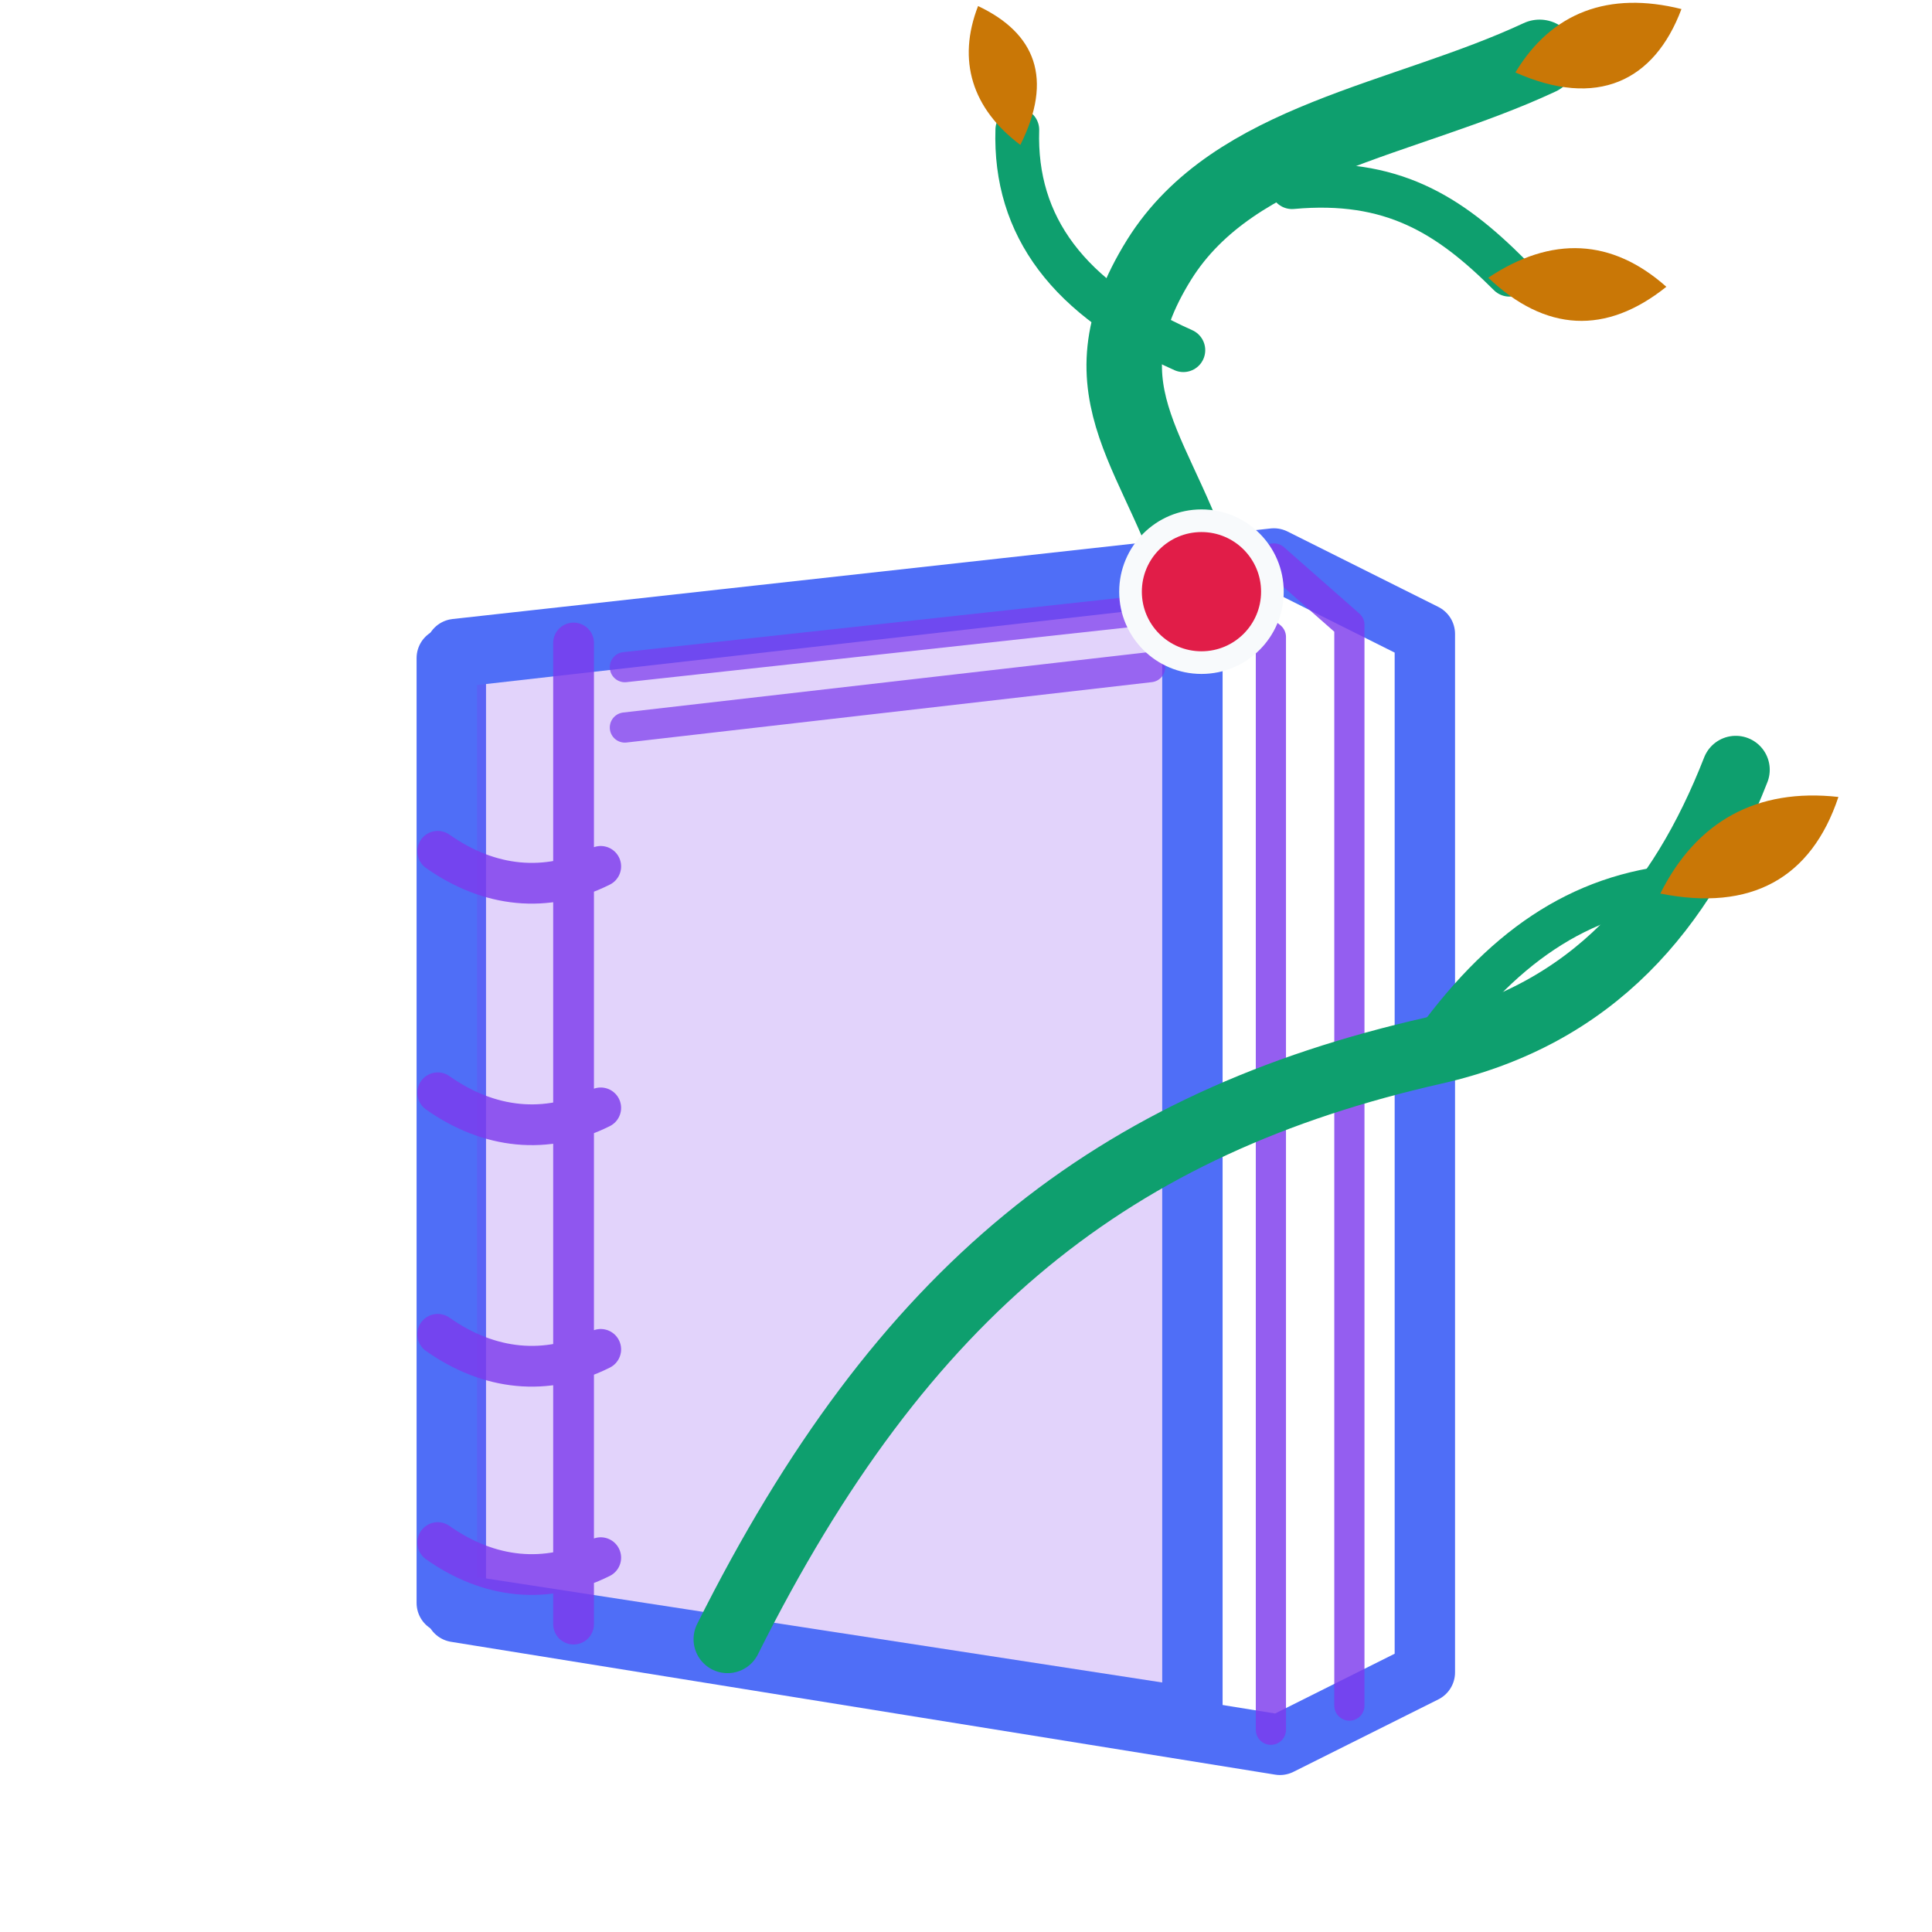
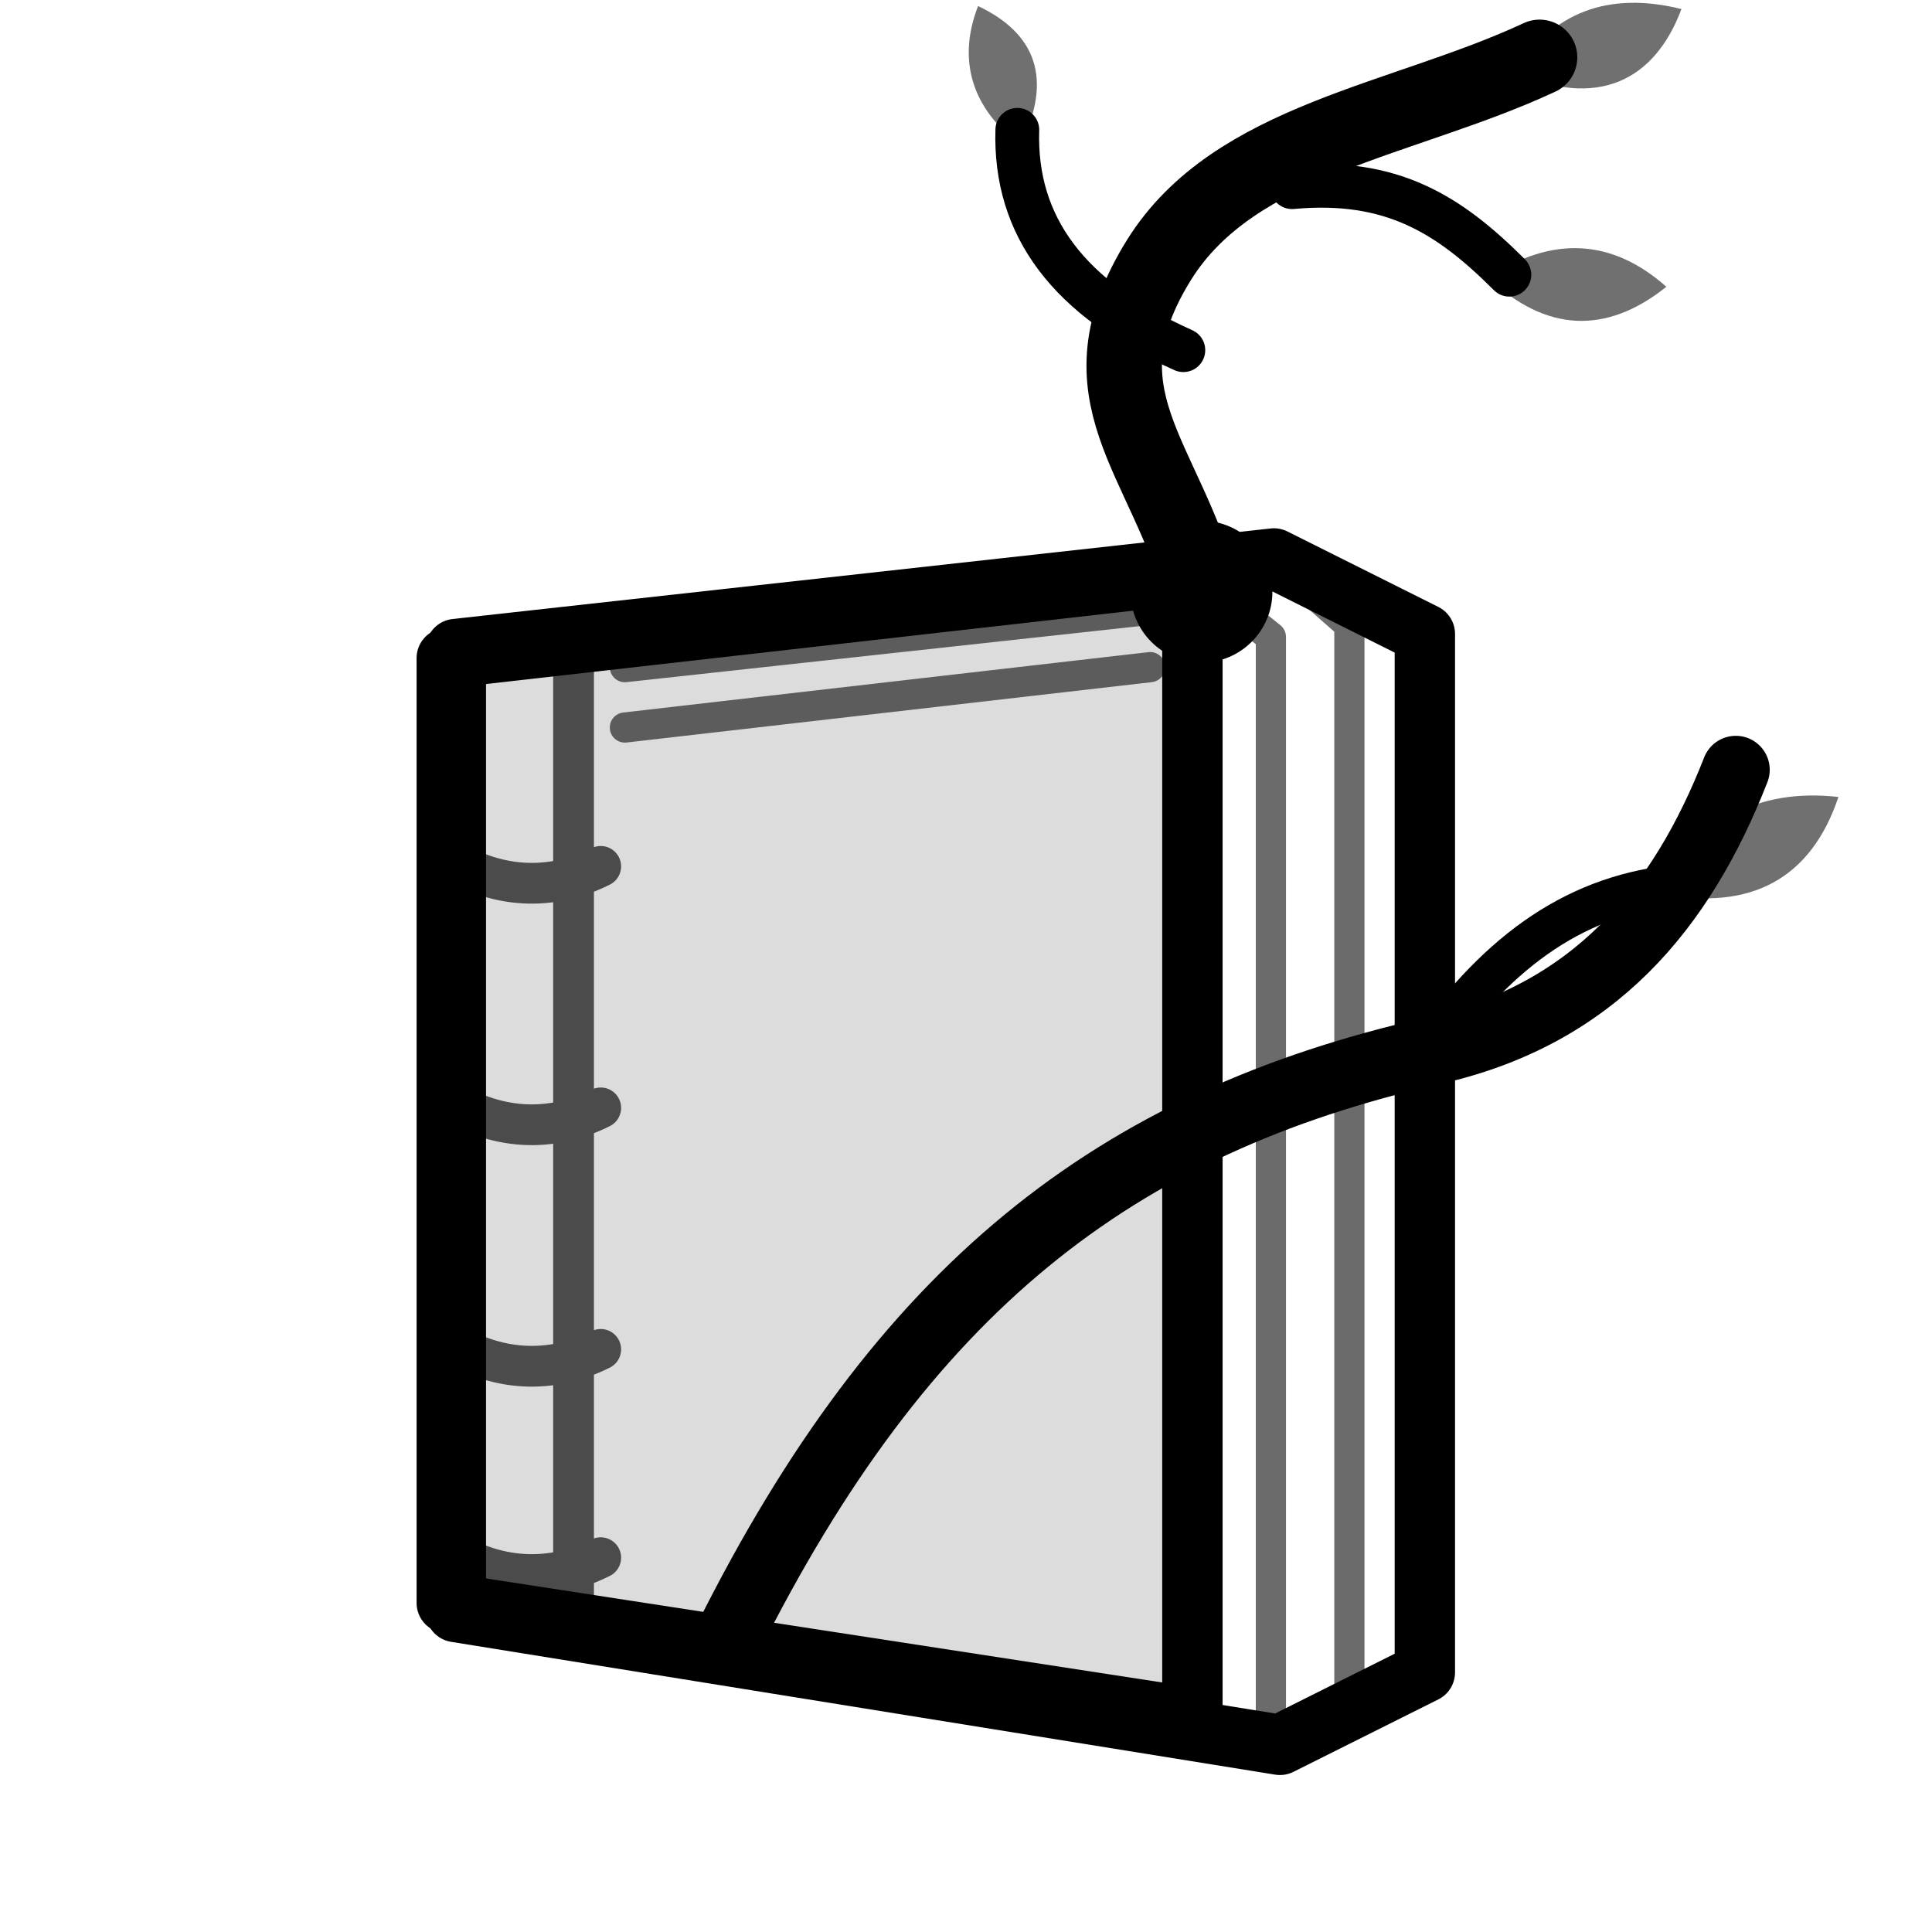
<svg xmlns="http://www.w3.org/2000/svg" viewBox="0 0 64 64" role="img" aria-labelledby="title desc" fill="none">
  <g stroke-linecap="round" stroke-linejoin="round">
-     <path d="M15.1 21.5 42.2 18.5l5 2.5v34.4l-4.8 2.4-27.3-4.4Z" fill="none" stroke="#4F6EF7" stroke-width="2" />
-     <path d="m42.2 18.5 2.5 2.2v35.8M39.5 19l2.6 2.1v36.2" stroke="#7C3AED" stroke-width="1" opacity=".82" />
-     <path d="M14.8 21.8 39.5 19v37.9l-24.7-3.8Z" fill="#7C3AED" fill-opacity=".22" stroke="#4F6EF7" stroke-width="2" />
-     <path d="M19 21.3v32.5M14.5 28.2c1.7 1.2 3.6 1.4 5.4.5M14.5 36.2c1.7 1.2 3.6 1.4 5.4.5M14.5 44.2c1.7 1.2 3.6 1.4 5.4.5M14.5 51.1c1.7 1.2 3.6 1.4 5.4.5" stroke="#7C3AED" stroke-width="1.35" opacity=".82" />
-     <path d="M20.7 22.1 38.1 20.2M20.7 24.1l17.4-2" stroke="#7C3AED" stroke-width="1" opacity=".72" />
-     <path d="M39.8 19.6c-1.2-4.5-4.2-6.5-1.4-11C40.9 4.6 46.5 4 51 1.9" stroke="#0E9F6E" stroke-width="2.5" />
-     <path d="M39.2 11.6c-3.8-1.7-5.6-4.1-5.5-7.3M42.8 6.2c3.3-.3 5.2.9 7.2 2.9" stroke="#0E9F6E" stroke-width="1.45" />
-     <path d="M50.2 2.4c1.2-2 3.1-2.7 5.5-2.1-.9 2.4-2.8 3.3-5.5 2.1ZM33.8 4.8c-1.6-1.2-2.1-2.8-1.4-4.6 1.9.9 2.5 2.4 1.4 4.6ZM49.3 9.2c2.1-1.4 4.1-1.3 5.9.3-2 1.6-4 1.5-5.9-.3Z" fill="#C97706" />
-     <path d="M24.1 54.3c5.8-11.6 12.8-17.1 23.4-19.5 5.3-1.2 8.2-4.7 10-9.3" stroke="#0E9F6E" stroke-width="2.25" />
-     <path d="M47.3 34.8c2.4-3.4 5-5.2 8.4-5.5" stroke="#0E9F6E" stroke-width="1.35" />
-     <path d="M55 29.6c1.2-2.4 3.2-3.5 5.9-3.2-.9 2.7-2.9 3.8-5.9 3.2Z" fill="#C97706" />
-     <circle cx="39.8" cy="19.6" r="2.35" fill="#E11D48" stroke="#F8FAFC" stroke-width=".75" />
+     <path d="M15.1 21.5 42.2 18.5l5 2.5v34.4l-4.8 2.4-27.3-4.4Z" fill="none" stroke="currentColor" stroke-width="2" />
+     <path d="m42.2 18.5 2.5 2.2v35.8M39.5 19l2.6 2.1v36.2" stroke="currentColor" stroke-width="1" opacity=".58" />
+     <path d="M14.8 21.8 39.5 19v37.9l-24.7-3.8Z" fill="currentColor" fill-opacity=".14" stroke="currentColor" stroke-width="2" />
+     <path d="M19 21.3v32.5M14.5 28.2c1.7 1.2 3.6 1.4 5.4.5M14.5 36.2c1.7 1.2 3.6 1.4 5.4.5M14.5 44.2c1.7 1.2 3.6 1.4 5.4.5M14.5 51.1c1.7 1.2 3.6 1.4 5.4.5" stroke="currentColor" stroke-width="1.35" opacity=".66" />
+     <path d="M20.7 22.1 38.1 20.2M20.7 24.1l17.4-2" stroke="currentColor" stroke-width="1" opacity=".58" />
+     <path d="M39.8 19.6c-1.2-4.5-4.2-6.5-1.4-11C40.9 4.6 46.5 4 51 1.9" stroke="currentColor" stroke-width="2.5" />
+     <path d="M39.2 11.6c-3.8-1.7-5.6-4.1-5.5-7.3M42.8 6.2c3.3-.3 5.2.9 7.2 2.9" stroke="currentColor" stroke-width="1.45" />
+     <path d="M50.2 2.4c1.2-2 3.1-2.7 5.5-2.1-.9 2.4-2.8 3.3-5.5 2.1ZM33.8 4.8c-1.6-1.2-2.1-2.8-1.4-4.6 1.9.9 2.5 2.4 1.4 4.6ZM49.3 9.2c2.1-1.4 4.1-1.3 5.9.3-2 1.6-4 1.5-5.9-.3Z" fill="currentColor" opacity=".56" />
+     <path d="M24.1 54.3c5.8-11.6 12.8-17.1 23.4-19.5 5.3-1.2 8.2-4.7 10-9.3" stroke="currentColor" stroke-width="2.25" />
+     <path d="M47.3 34.8c2.4-3.4 5-5.2 8.4-5.5" stroke="currentColor" stroke-width="1.35" />
+     <path d="M55 29.6c1.2-2.4 3.2-3.5 5.9-3.2-.9 2.7-2.9 3.8-5.9 3.2Z" fill="currentColor" opacity=".56" />
+     <circle cx="39.8" cy="19.6" r="2.35" fill="currentColor" stroke="none" />
  </g>
</svg>
